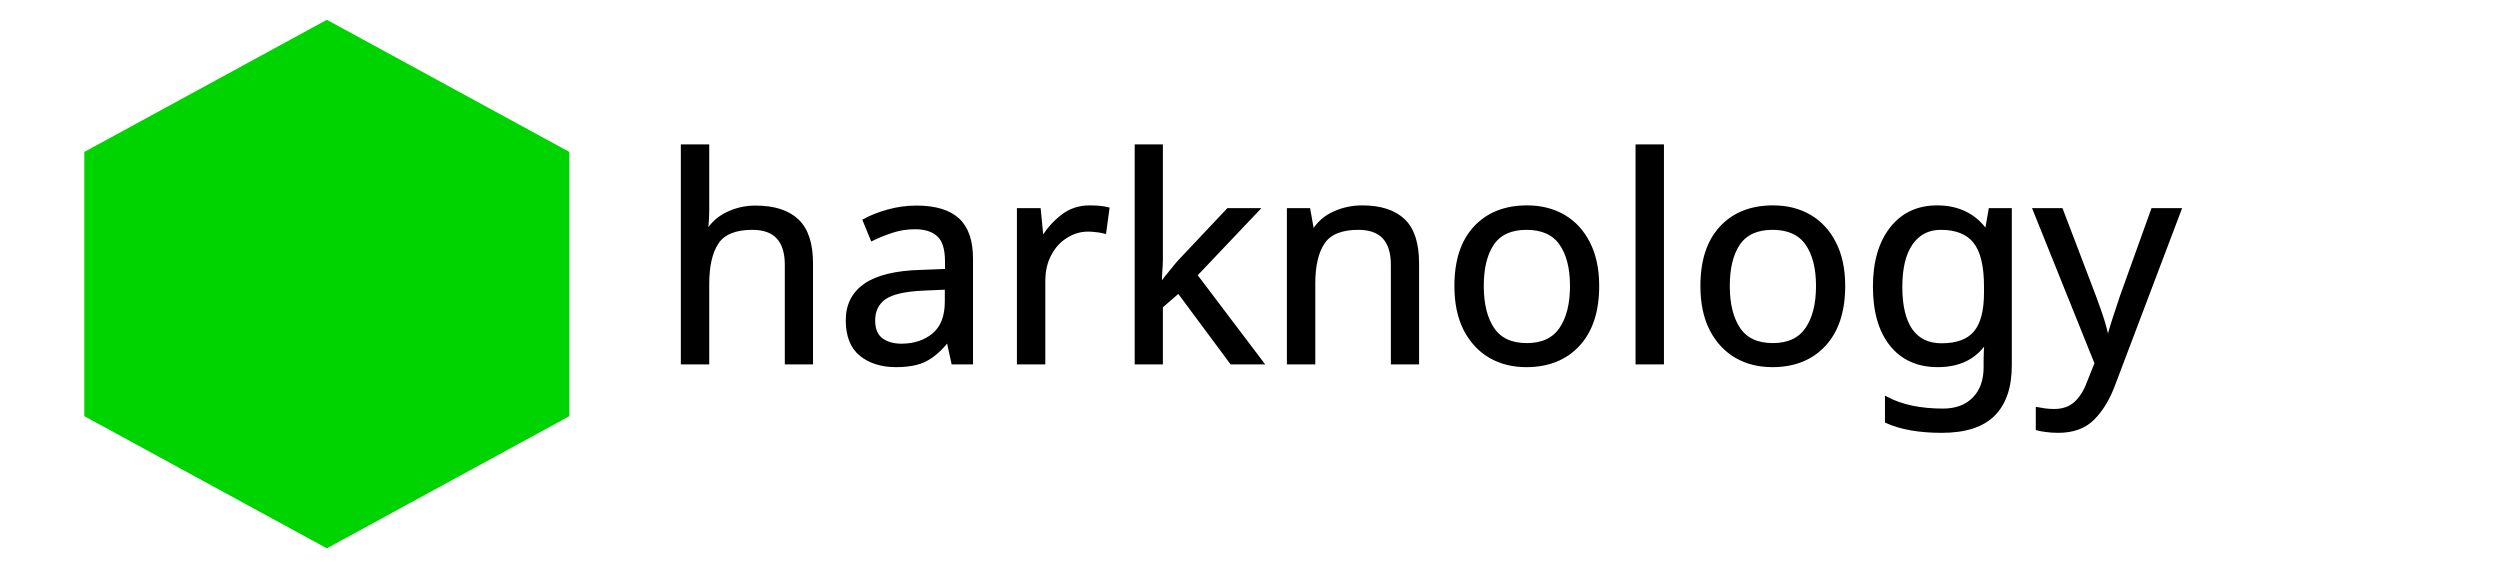
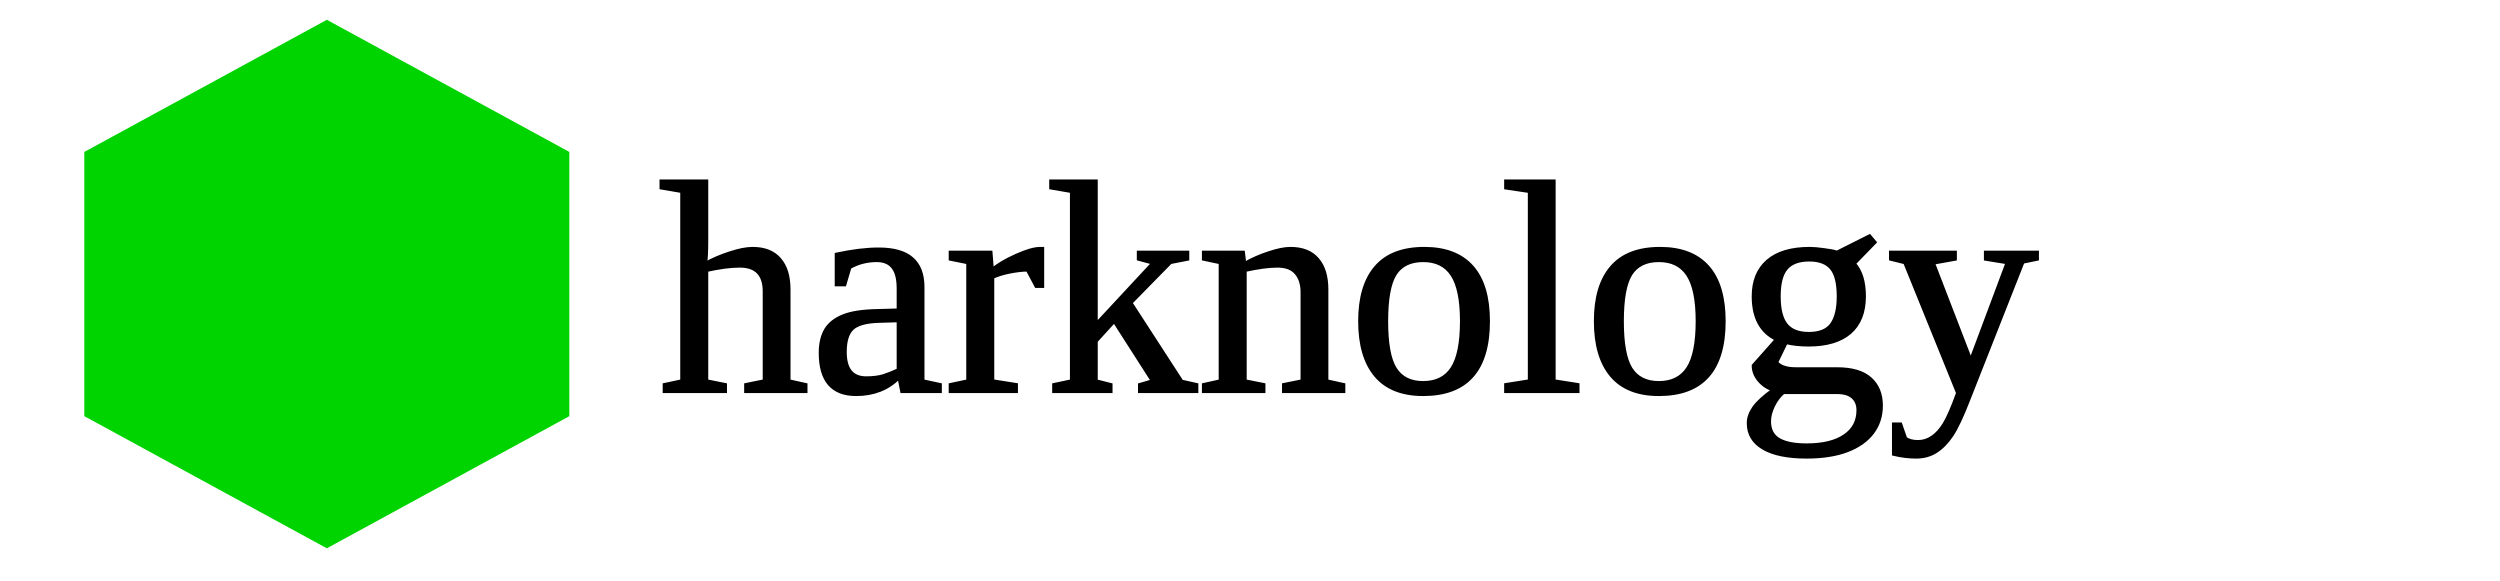
<svg xmlns="http://www.w3.org/2000/svg" width="198mm" height="46mm" viewBox="0 0 198 46" version="1.1" id="svg787">
  <defs id="defs784">
    <rect x="332.185" y="365.634" width="641.767" height="261.705" id="rect834" />
    <rect x="6.519" y="7.167" width="18.866" height="15.196" id="rect516" />
  </defs>
  <g id="layer1">
    <g id="g830" transform="translate(-28.51658,-74.19258)">
      <path style="fill:#00d400;stroke:#00d400;stroke-width:0.265" id="path351" d="m 5.797,3.768 -4.025,2.324 -4.025,-2.324 10e-8,-4.647 4.025,-2.324 4.025,2.324 z" transform="matrix(4.620055,0,0,4.35976,46.21474,90.39149)" />
    </g>
    <text xml:space="preserve" transform="scale(0.2645833)" id="text832" style="font-size:48px;white-space:pre;shape-inside:url(#rect834);display:inline;fill:#000000;stroke:#000000" />
    <text xml:space="preserve" style="font-size:22.578px;fill:#000000;stroke:#000000;stroke-width:0.265" x="52.132" y="28.727" id="text997">
-       <tspan id="tspan995" style="font-style:normal;font-variant:normal;font-weight:normal;font-stretch:normal;font-size:22.578px;font-family:'Source Code Pro';-inkscape-font-specification:'Source Code Pro';stroke-width:0.265" x="52.132" y="28.727">harknology</tspan>
+       <tspan id="tspan995" style="font-style:normal;font-variant:normal;font-weight:normal;font-stretch:normal;font-size:24px;font-family:'Times New Roman';-inkscape-font-specification:'Source Code Pro';stroke-width:0.265" x="52.132" y="31">harknology</tspan>
    </text>
  </g>
</svg>
